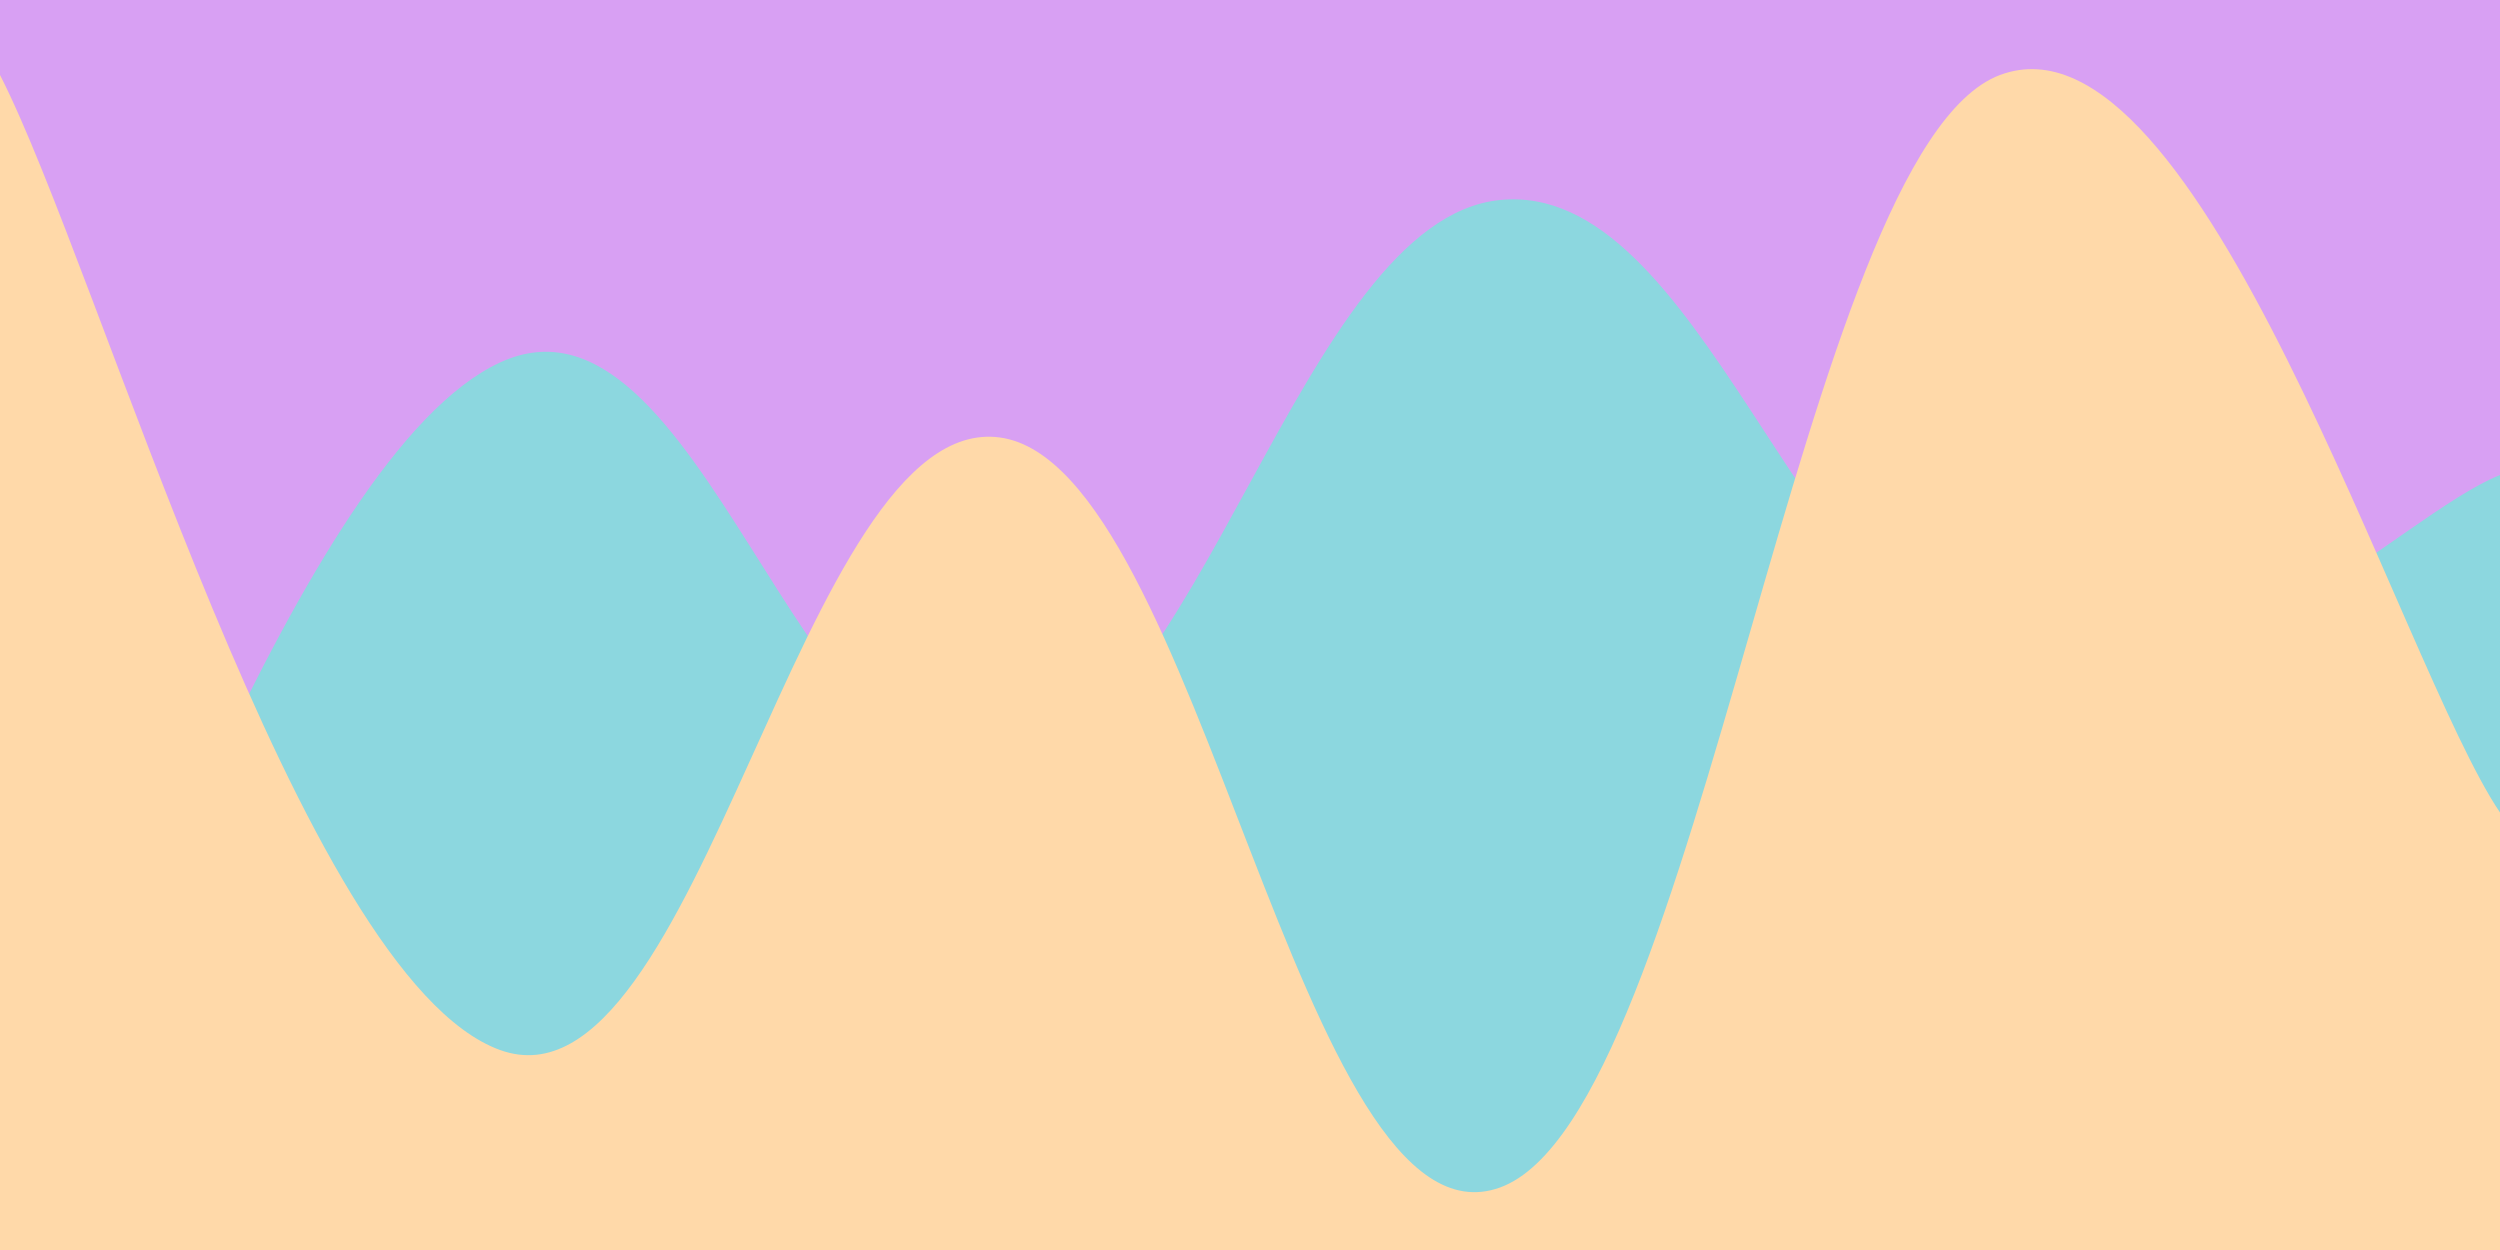
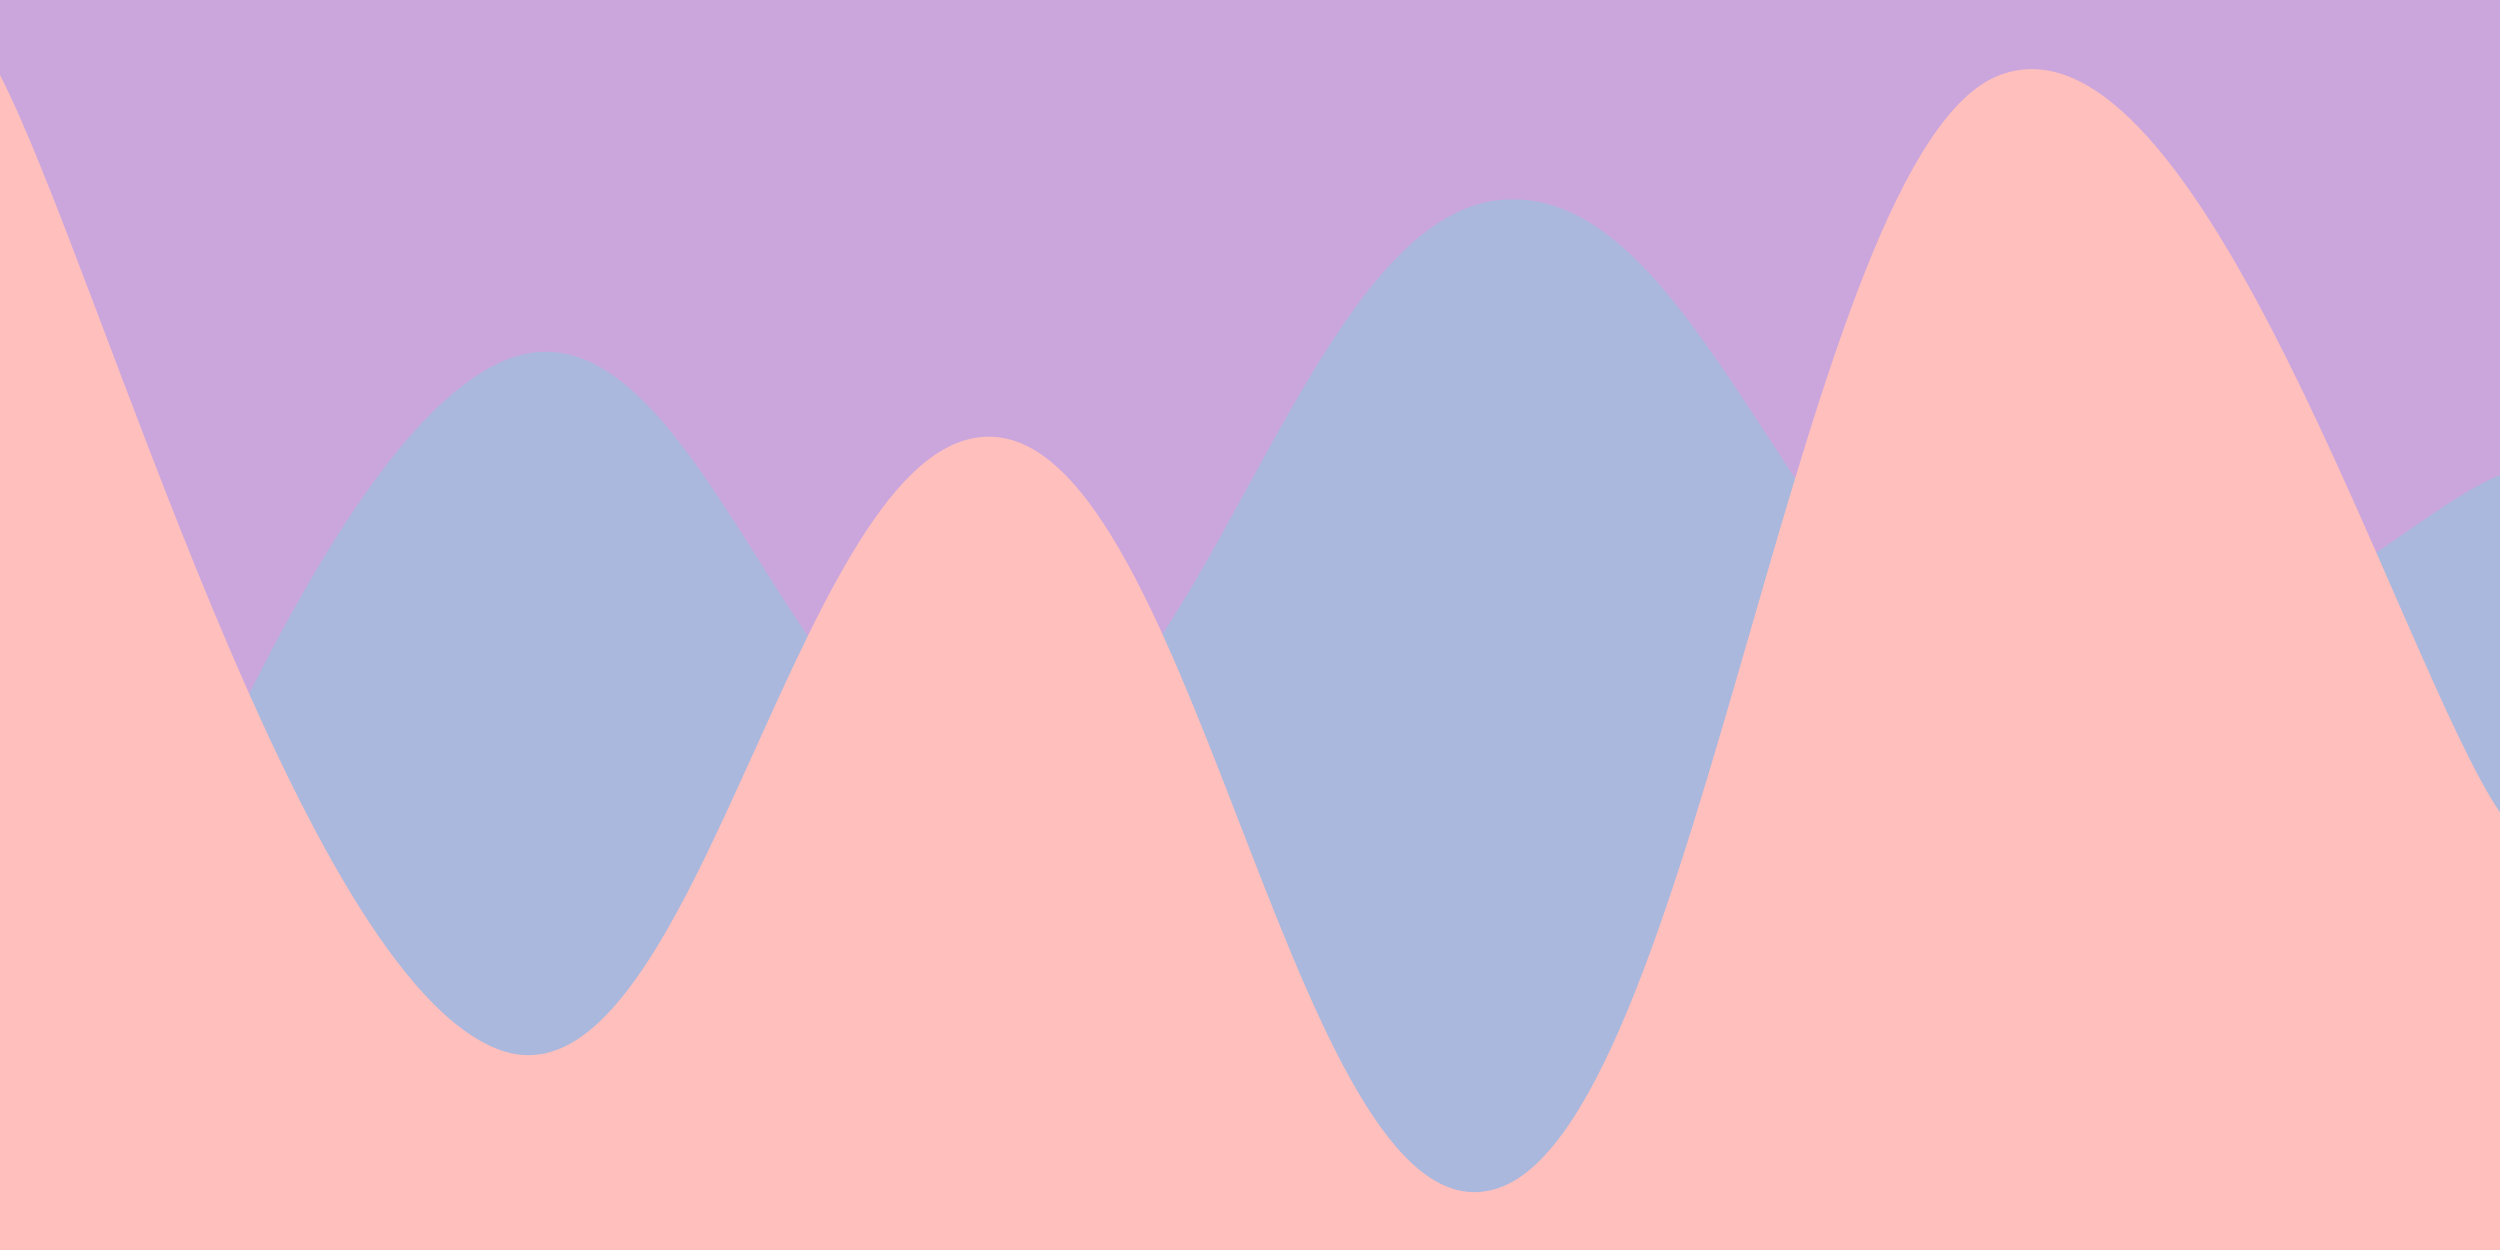
<svg xmlns="http://www.w3.org/2000/svg" version="1.1" width="200" height="100" preserveAspectRatio="none" viewBox="0 0 200 100">
  <g mask="url(&quot;#SvgjsMask1040&quot;)" fill="none">
-     <rect width="200" height="100" x="0" y="0" fill="rgba(216, 160, 243, 1)" />
-     <path d="M 0,99 C 8,85 24,36.4 40,29 C 56,21.6 64,64.6 80,62 C 96,59.4 104,17.6 120,16 C 136,14.4 144,49.6 160,54 C 176,58.4 192,41.2 200,38L200 100L0 100z" fill="rgba(140, 215, 223, 1)" />
-     <path d="M 0,6 C 8,21.6 24,78.2 40,84 C 56,89.8 64,32.8 80,35 C 96,37.2 104,100.8 120,95 C 136,89.2 144,12 160,6 C 176,0 192,53.2 200,65L200 100L0 100z" fill="rgba(255, 217, 169, 1)" />
+     <rect width="200" height="100" x="0" y="0" fill="#cba6dd" />
+     <path d="M 0,99 C 8,85 24,36.4 40,29 C 56,21.6 64,64.6 80,62 C 96,59.4 104,17.6 120,16 C 136,14.4 144,49.6 160,54 C 176,58.4 192,41.2 200,38L200 100L0 100z" fill="#aab8de" />
+     <path d="M 0,6 C 8,21.6 24,78.2 40,84 C 56,89.8 64,32.8 80,35 C 96,37.2 104,100.8 120,95 C 136,89.2 144,12 160,6 C 176,0 192,53.2 200,65L200 100L0 100z" fill="#ffbfbc" />
  </g>
  <defs>
    <mask id="SvgjsMask1040">
      <rect width="200" height="100" fill="#ffffff" />
    </mask>
  </defs>
</svg>
